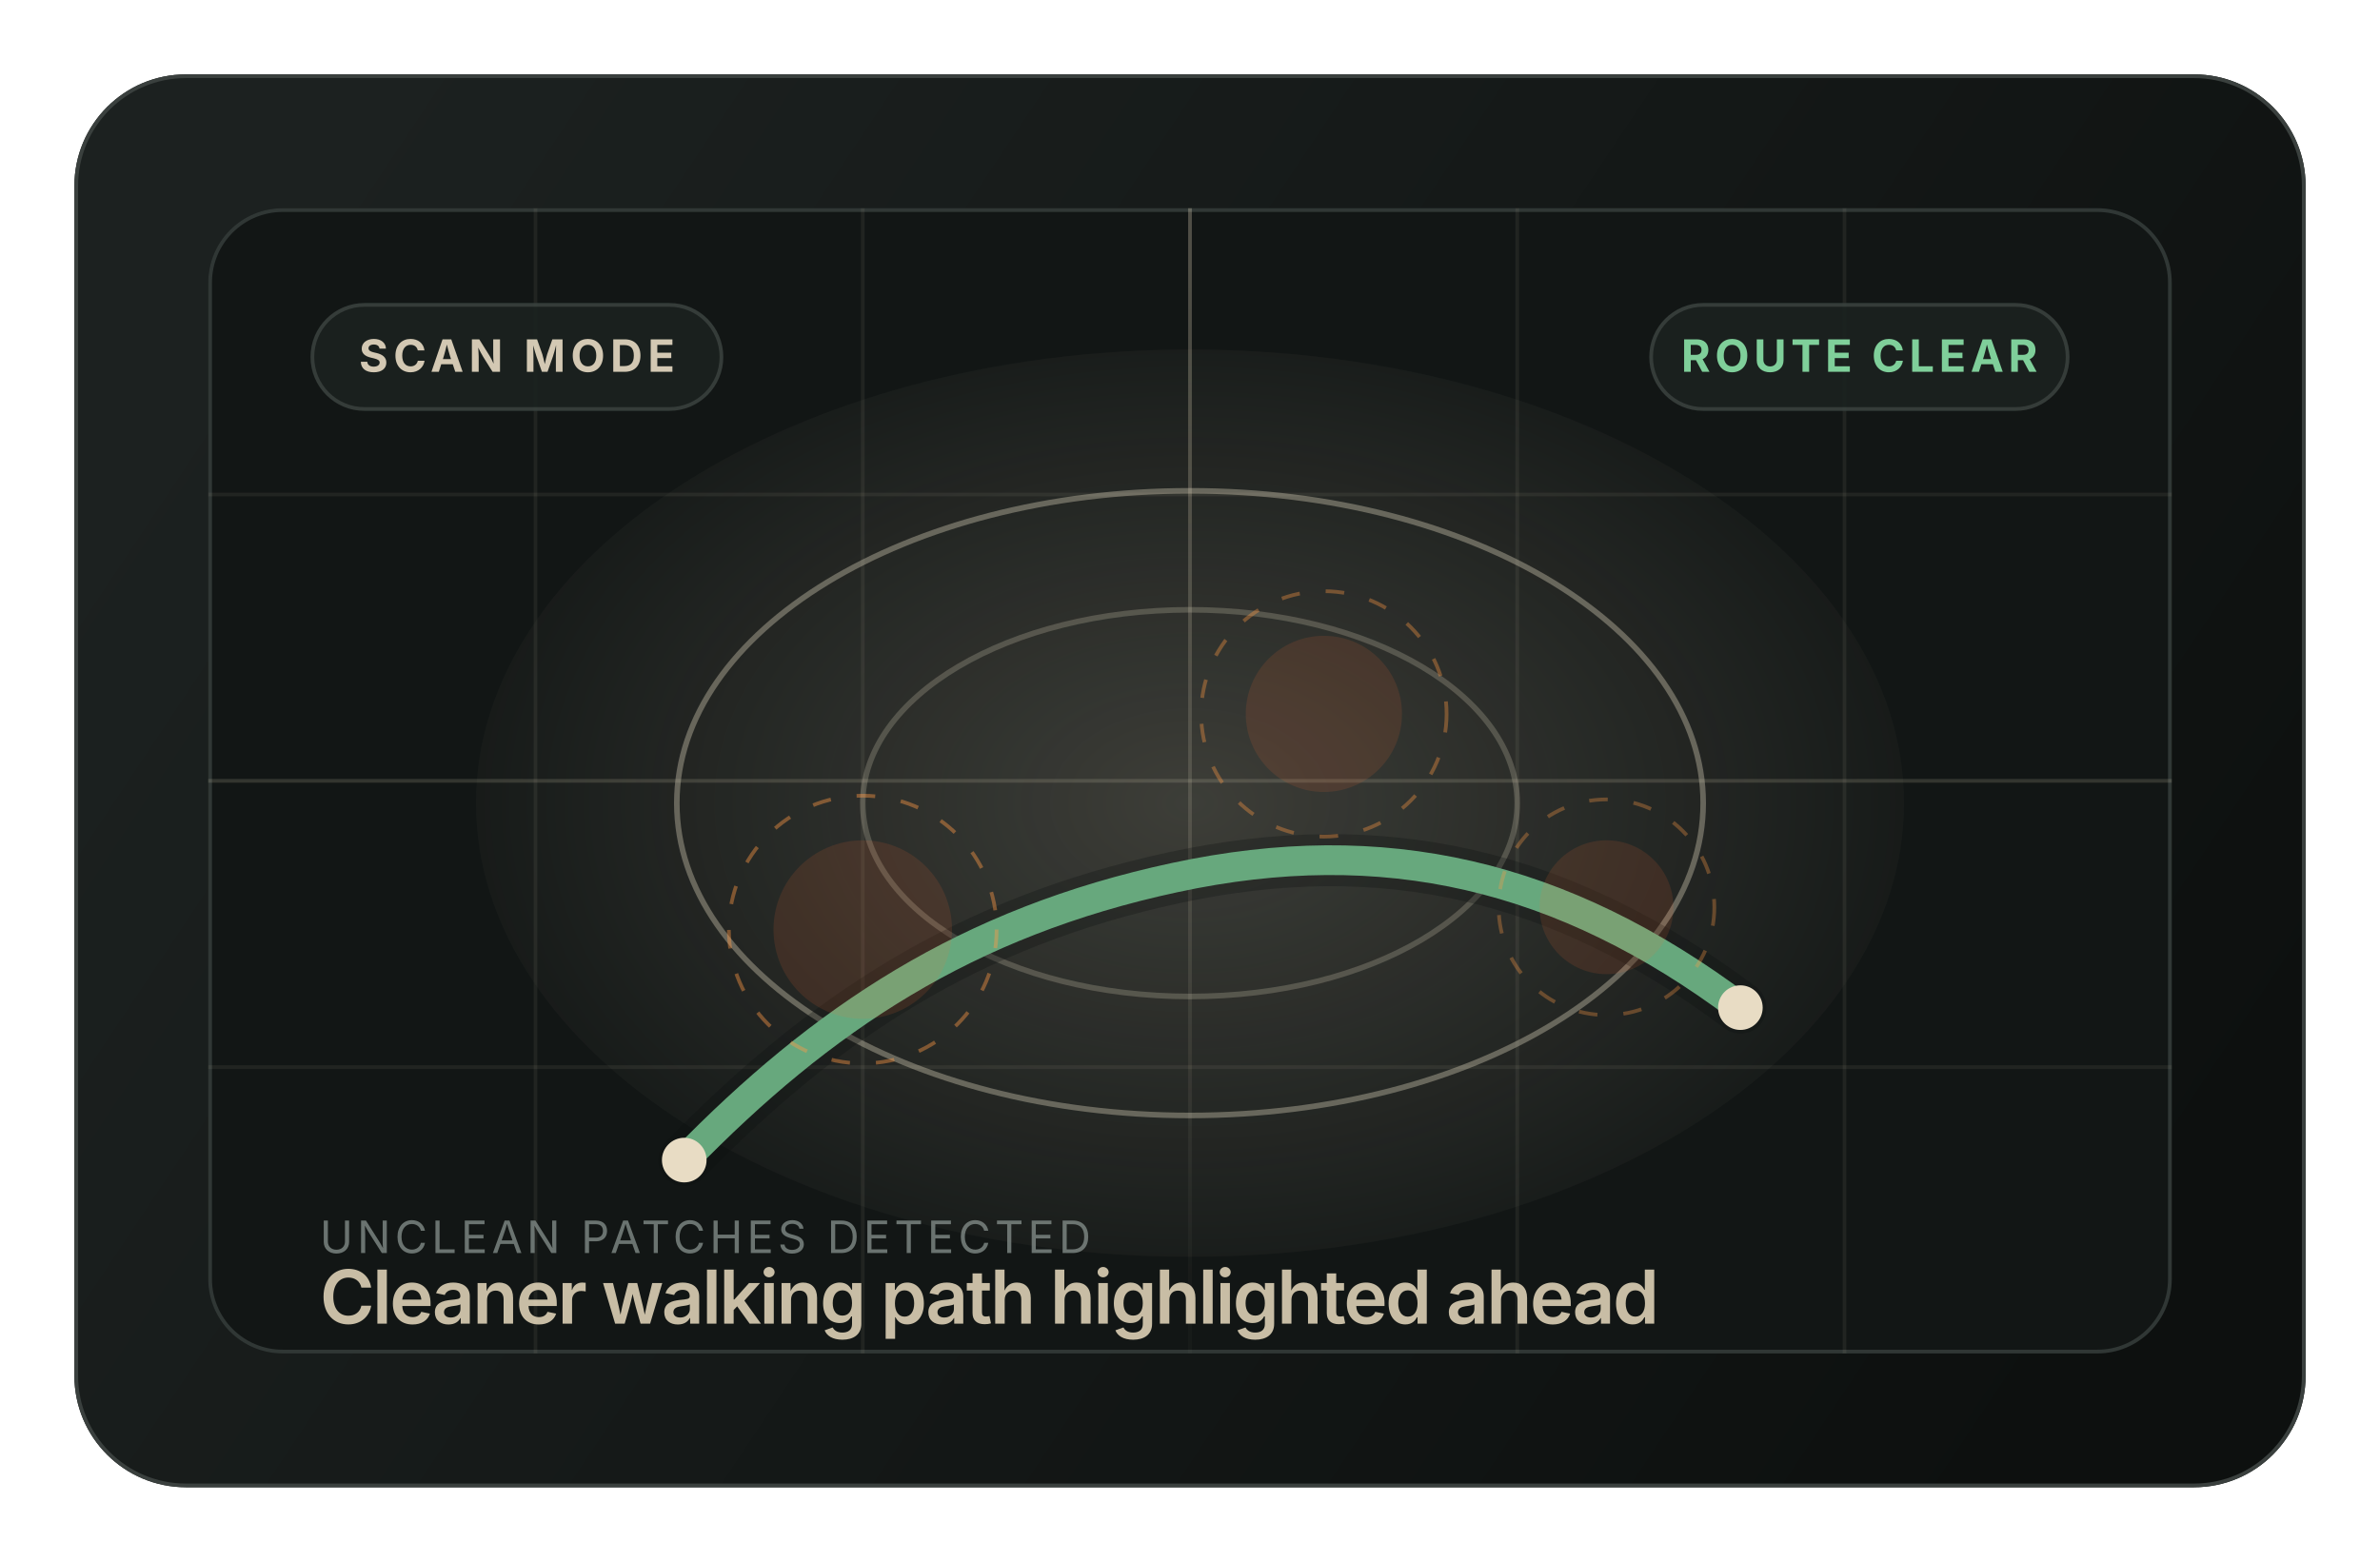
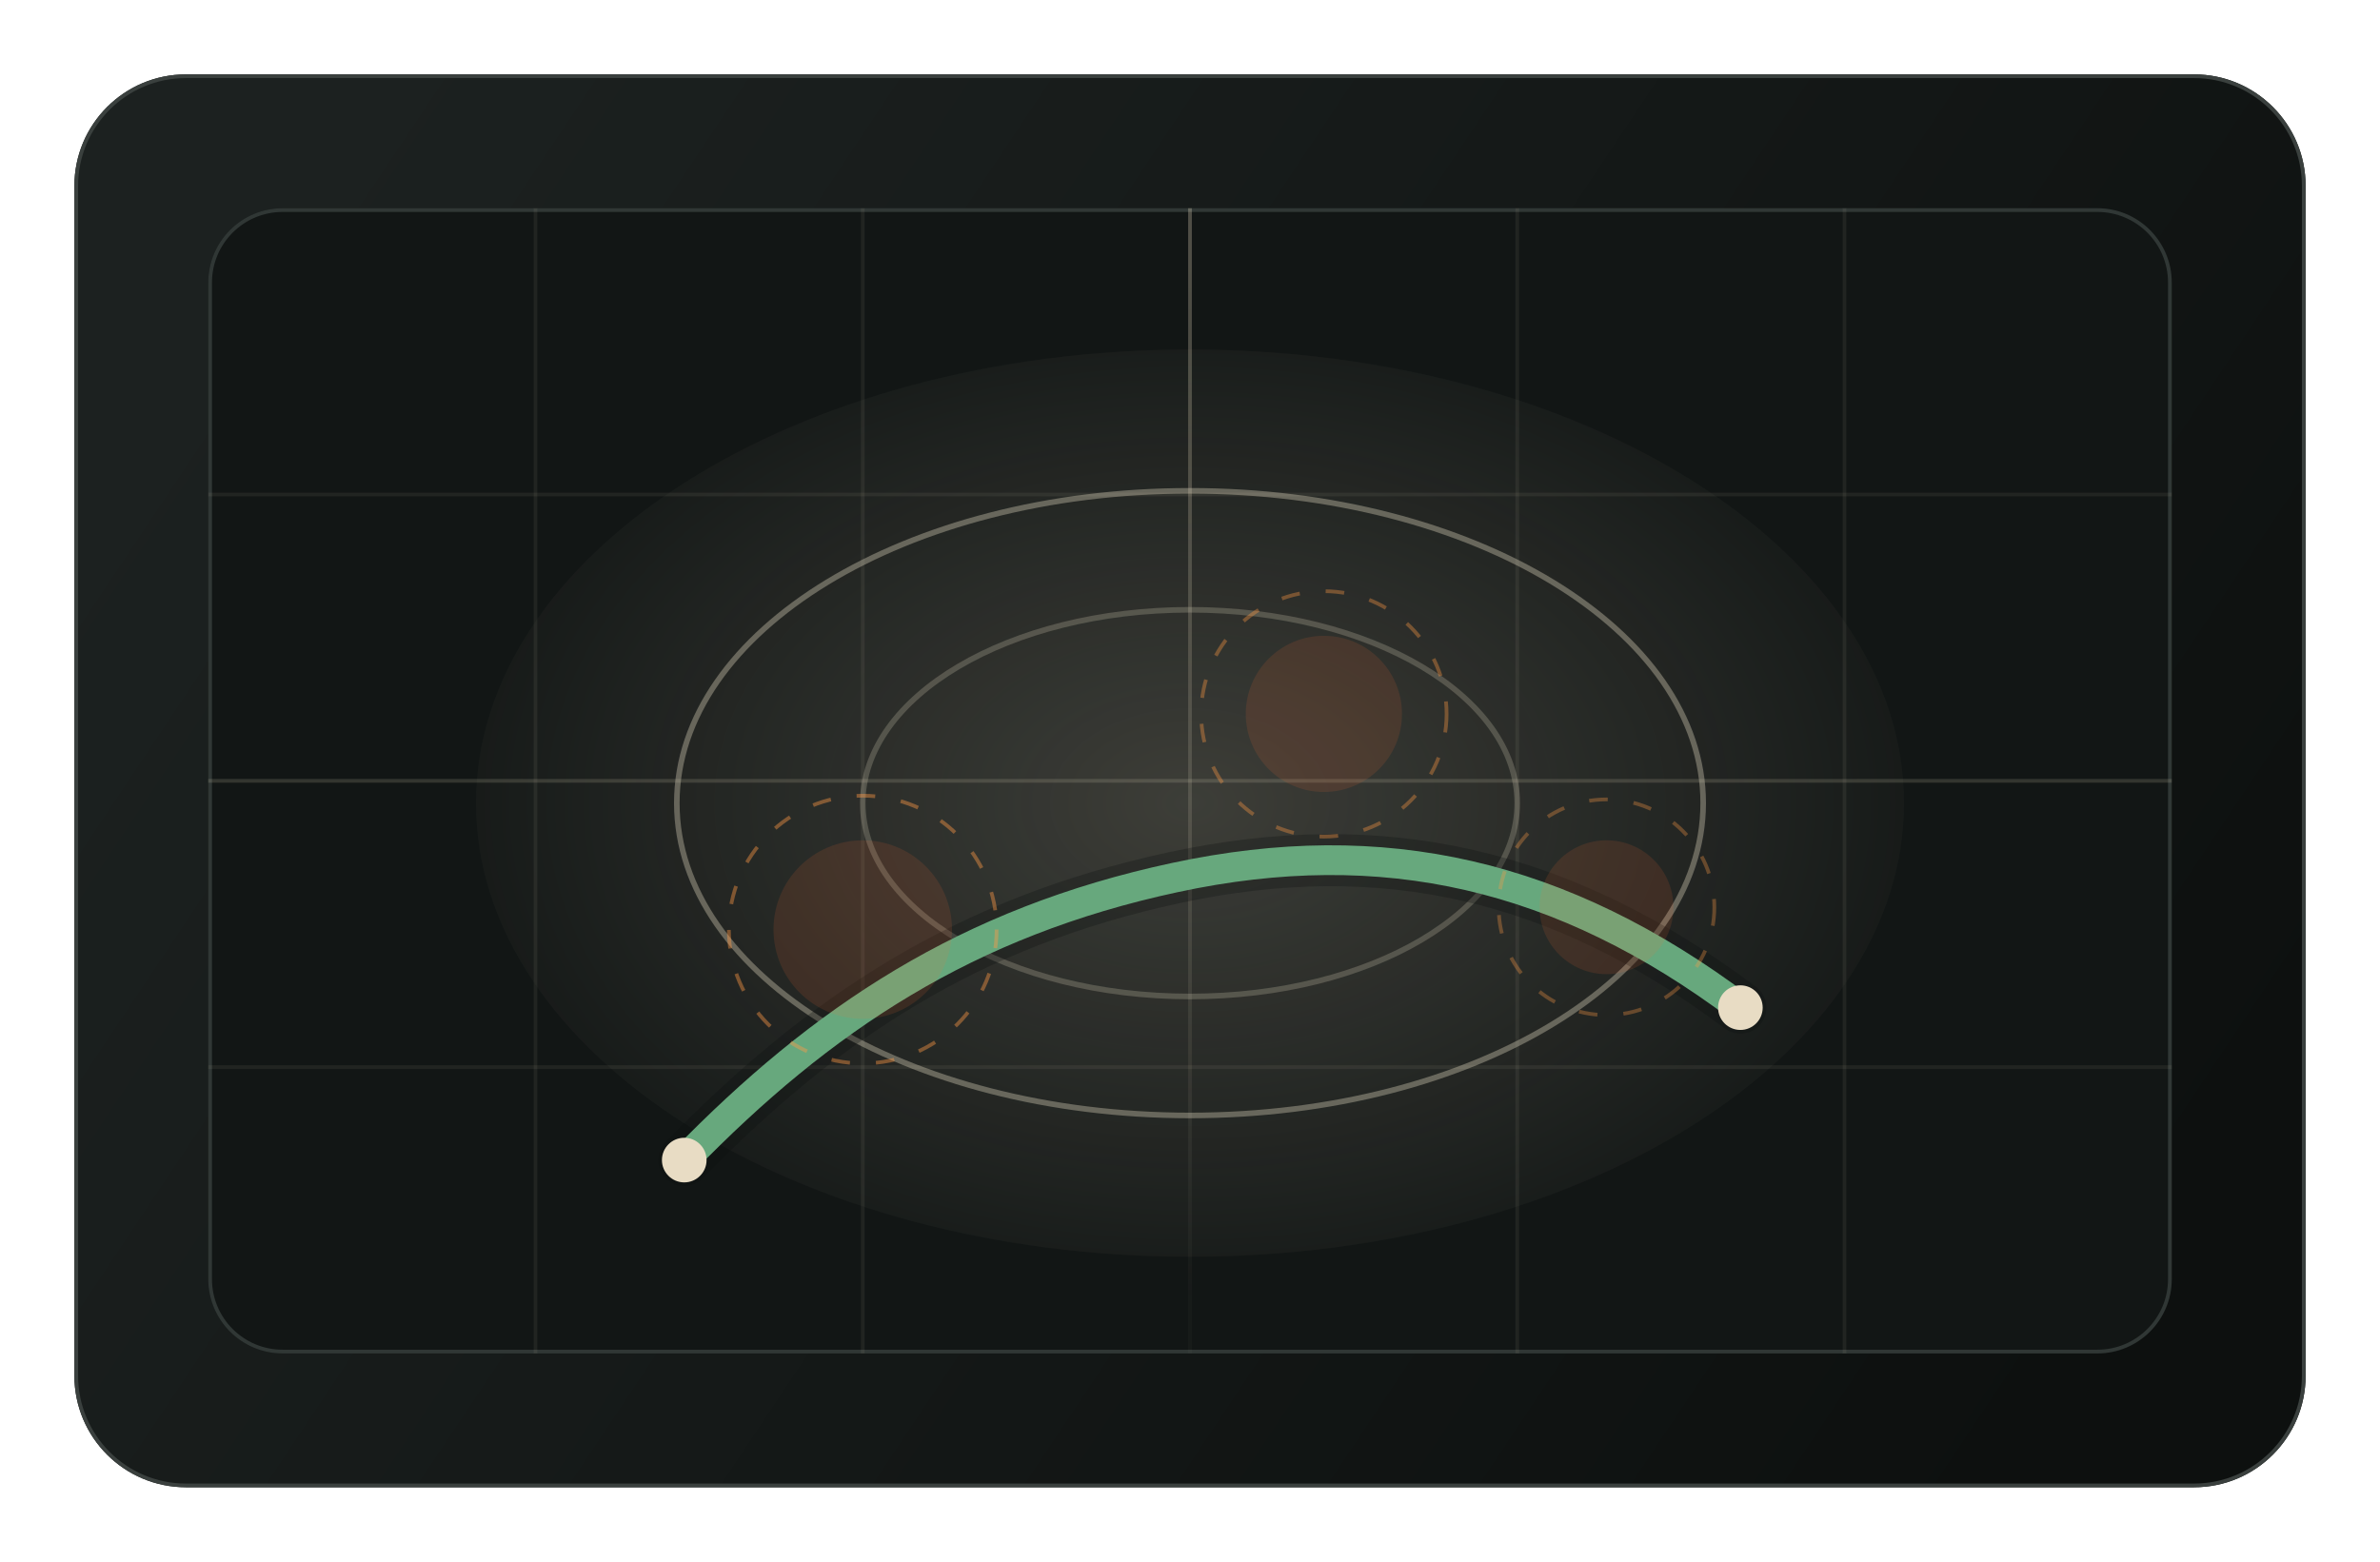
<svg xmlns="http://www.w3.org/2000/svg" width="640" height="420" viewBox="0 0 640 420" fill="none">
  <defs>
    <linearGradient id="bg" x1="80" y1="50" x2="560" y2="370" gradientUnits="userSpaceOnUse">
      <stop stop-color="#1C2120" />
      <stop offset="1" stop-color="#0D100F" />
    </linearGradient>
    <linearGradient id="gridFade" x1="320" y1="70" x2="320" y2="350" gradientUnits="userSpaceOnUse">
      <stop stop-color="#F0E2C4" stop-opacity="0.28" />
      <stop offset="1" stop-color="#F0E2C4" stop-opacity="0.02" />
    </linearGradient>
    <radialGradient id="beam" cx="0" cy="0" r="1" gradientUnits="userSpaceOnUse" gradientTransform="translate(320 216) rotate(90) scale(150 220)">
      <stop stop-color="#E8DCC4" stop-opacity="0.2" />
      <stop offset="1" stop-color="#E8DCC4" stop-opacity="0" />
    </radialGradient>
    <radialGradient id="spotHot" cx="0" cy="0" r="1" gradientUnits="userSpaceOnUse" gradientTransform="translate(0 0) rotate(90) scale(32 32)">
      <stop stop-color="#FFD27A" />
      <stop offset="0.55" stop-color="#FF9D3C" />
      <stop offset="1" stop-color="#FF6C2F" stop-opacity="0.12" />
    </radialGradient>
    <filter id="glow" x="-40" y="-40" width="160" height="160" filterUnits="userSpaceOnUse" color-interpolation-filters="sRGB">
      <feGaussianBlur stdDeviation="10" />
    </filter>
  </defs>
  <rect x="20" y="20" width="600" height="380" rx="30" fill="url(#bg)" />
  <rect x="20.5" y="20.5" width="599" height="379" rx="29.5" stroke="#3A403E" />
  <rect x="56" y="56" width="528" height="308" rx="20" fill="#121615" />
  <rect x="56.5" y="56.5" width="527" height="307" rx="19.5" stroke="#303735" />
  <path d="M56 210H584" stroke="url(#gridFade)" stroke-width="1" />
  <path d="M320 56V364" stroke="url(#gridFade)" stroke-width="1" />
  <path d="M144 56V364" stroke="#F0E2C4" stroke-opacity="0.07" stroke-width="1" />
  <path d="M232 56V364" stroke="#F0E2C4" stroke-opacity="0.07" stroke-width="1" />
  <path d="M408 56V364" stroke="#F0E2C4" stroke-opacity="0.07" stroke-width="1" />
  <path d="M496 56V364" stroke="#F0E2C4" stroke-opacity="0.07" stroke-width="1" />
  <path d="M56 133H584" stroke="#F0E2C4" stroke-opacity="0.07" stroke-width="1" />
  <path d="M56 287H584" stroke="#F0E2C4" stroke-opacity="0.07" stroke-width="1" />
  <ellipse cx="320" cy="216" rx="192" ry="122" fill="url(#beam)" />
  <ellipse cx="320" cy="216" rx="138" ry="84" stroke="#D8D0BA" stroke-opacity="0.38" stroke-width="1.5" />
  <ellipse cx="320" cy="216" rx="88" ry="52" stroke="#D8D0BA" stroke-opacity="0.24" stroke-width="1.5" />
  <path d="M184 312C221 274 260 248 316 236C372 224 420 235 468 271" stroke="#8BE3A8" stroke-width="8" stroke-linecap="round" />
  <path d="M184 312C221 274 260 248 316 236C372 224 420 235 468 271" stroke="#0D100F" stroke-opacity="0.28" stroke-width="14" stroke-linecap="round" />
  <g filter="url(#glow)" opacity="0.42">
    <circle cx="232" cy="250" r="28" fill="#FFB24C" />
    <circle cx="356" cy="192" r="26" fill="#FF934A" />
    <circle cx="432" cy="244" r="22" fill="#FFC15C" />
  </g>
  <g>
    <circle cx="232" cy="250" r="24" fill="url(#spotHot)" />
    <circle cx="356" cy="192" r="21" fill="url(#spotHot)" />
    <circle cx="432" cy="244" r="18" fill="url(#spotHot)" />
    <circle cx="232" cy="250" r="36" stroke="#FF9A45" stroke-opacity="0.42" stroke-dasharray="5 7" />
    <circle cx="356" cy="192" r="33" stroke="#FF9A45" stroke-opacity="0.36" stroke-dasharray="5 7" />
    <circle cx="432" cy="244" r="29" stroke="#FF9A45" stroke-opacity="0.32" stroke-dasharray="5 7" />
  </g>
  <g fill="#E8DCC4">
    <circle cx="184" cy="312" r="6" />
    <circle cx="468" cy="271" r="6" />
  </g>
-   <g opacity="0.9">
-     <rect x="84" y="82" width="110" height="28" rx="14" fill="#1B211F" stroke="#38403D" />
-     <text x="139" y="100" text-anchor="middle" fill="#E8DCC4" font-family="Hanken Grotesk, Inter, sans-serif" font-size="12" font-weight="700" letter-spacing="1.4">SCAN MODE</text>
-     <rect x="444" y="82" width="112" height="28" rx="14" fill="#1B211F" stroke="#38403D" />
-     <text x="500" y="100" text-anchor="middle" fill="#8BE3A8" font-family="Hanken Grotesk, Inter, sans-serif" font-size="12" font-weight="700" letter-spacing="1.2">ROUTE CLEAR</text>
-   </g>
-   <g opacity="0.82">
-     <text x="86" y="337" fill="#7E8884" font-family="Inter, sans-serif" font-size="12" letter-spacing="1.1">UNCLEAN PATCHES DETECTED</text>
-     <text x="86" y="356" fill="#F0E2C4" font-family="Hanken Grotesk, Inter, sans-serif" font-size="20" font-weight="600" letter-spacing="-0.6">Cleaner walking path highlighted ahead</text>
-   </g>
</svg>
